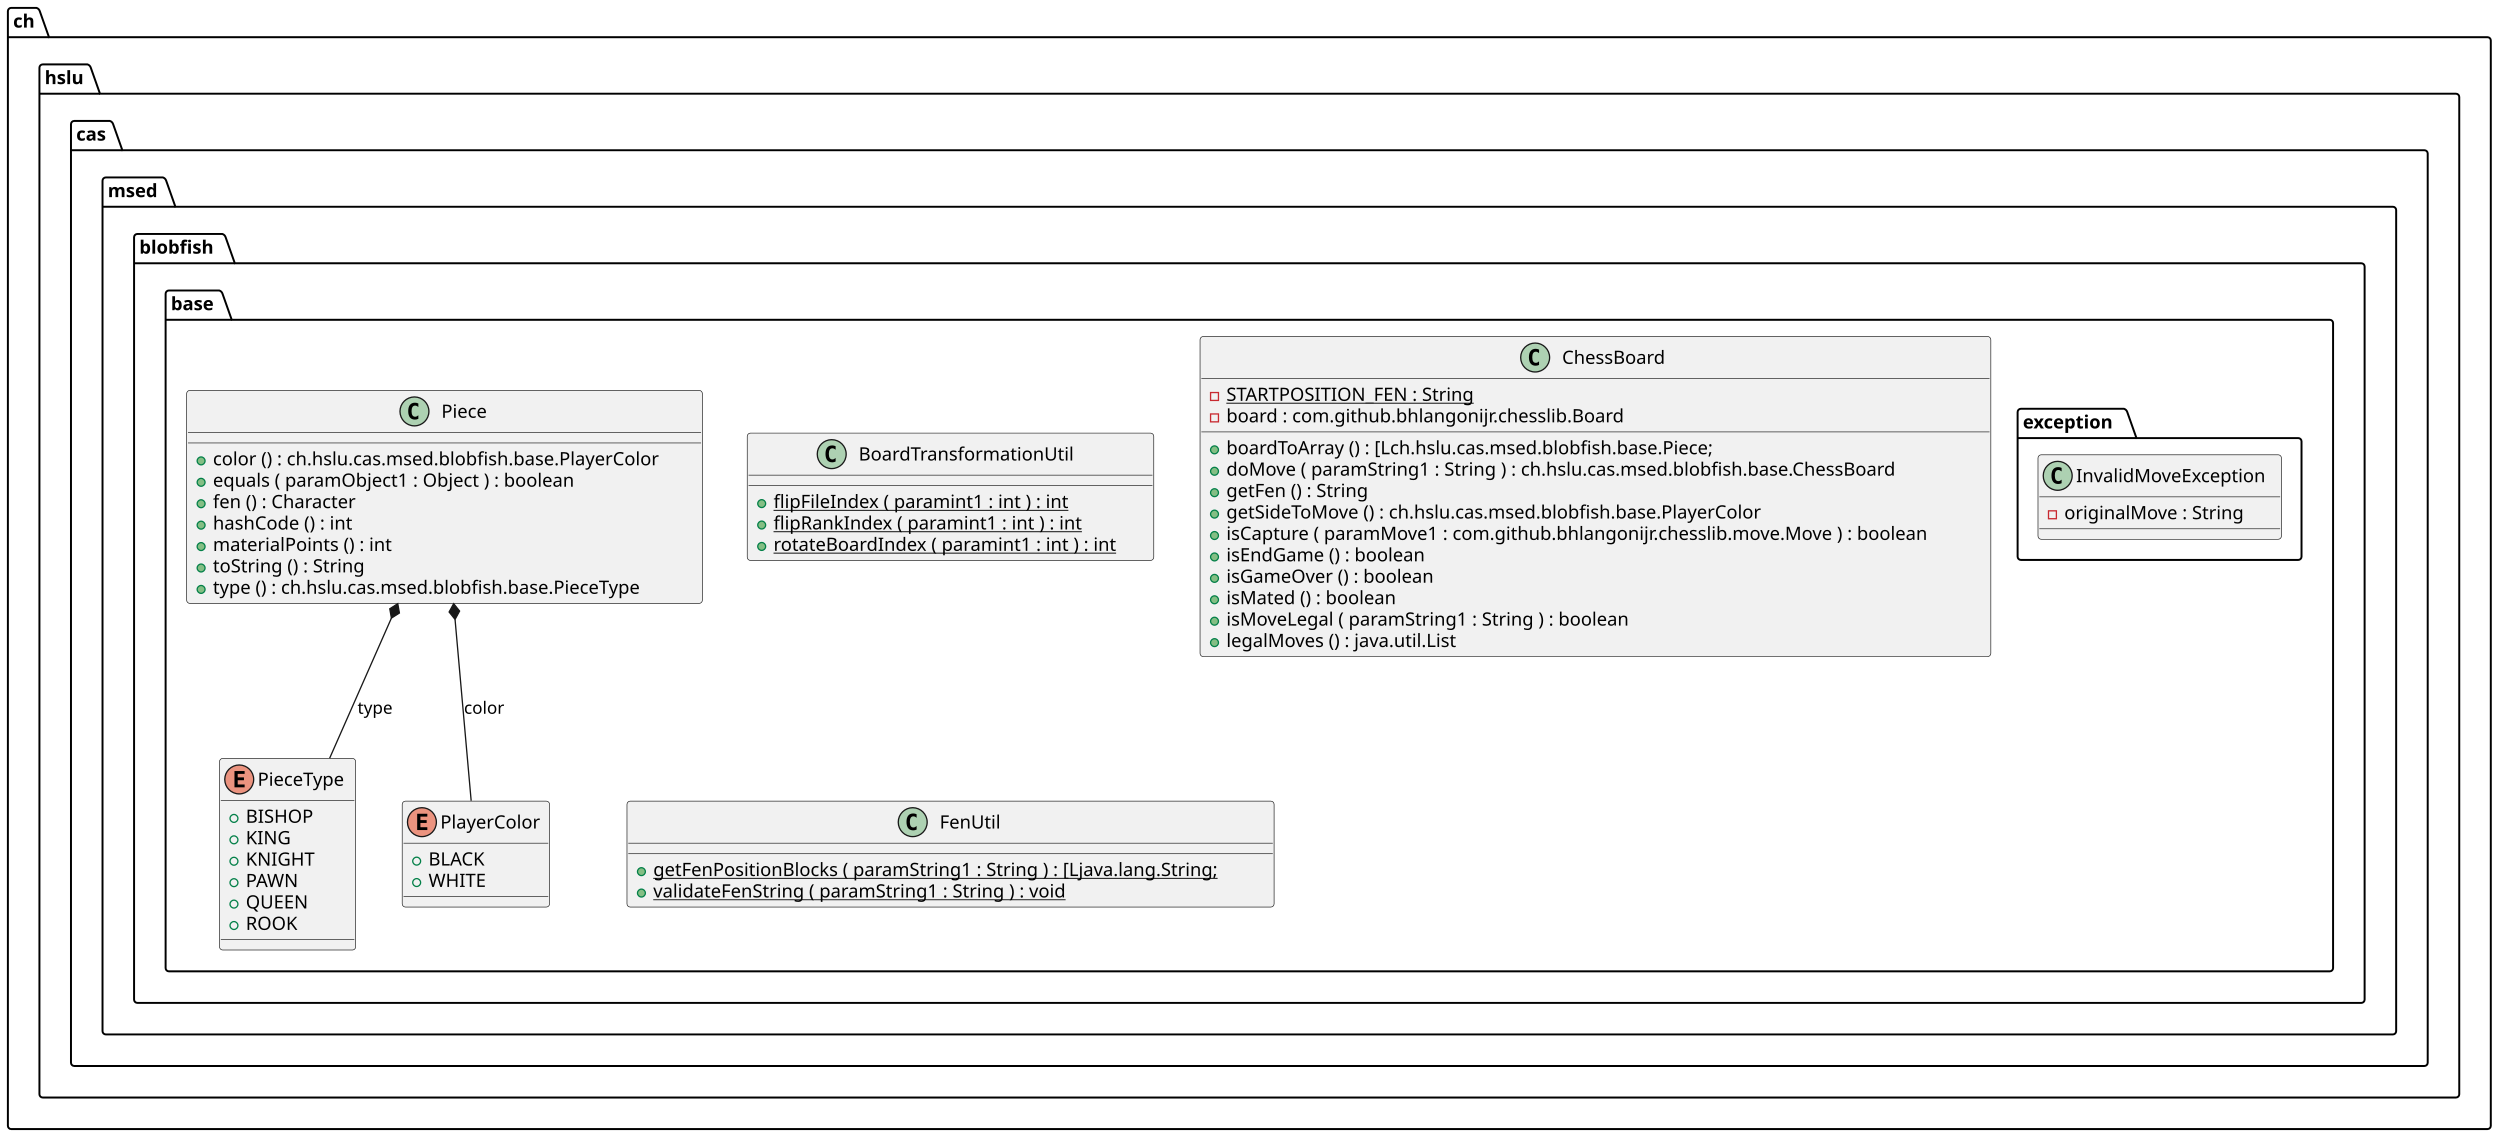
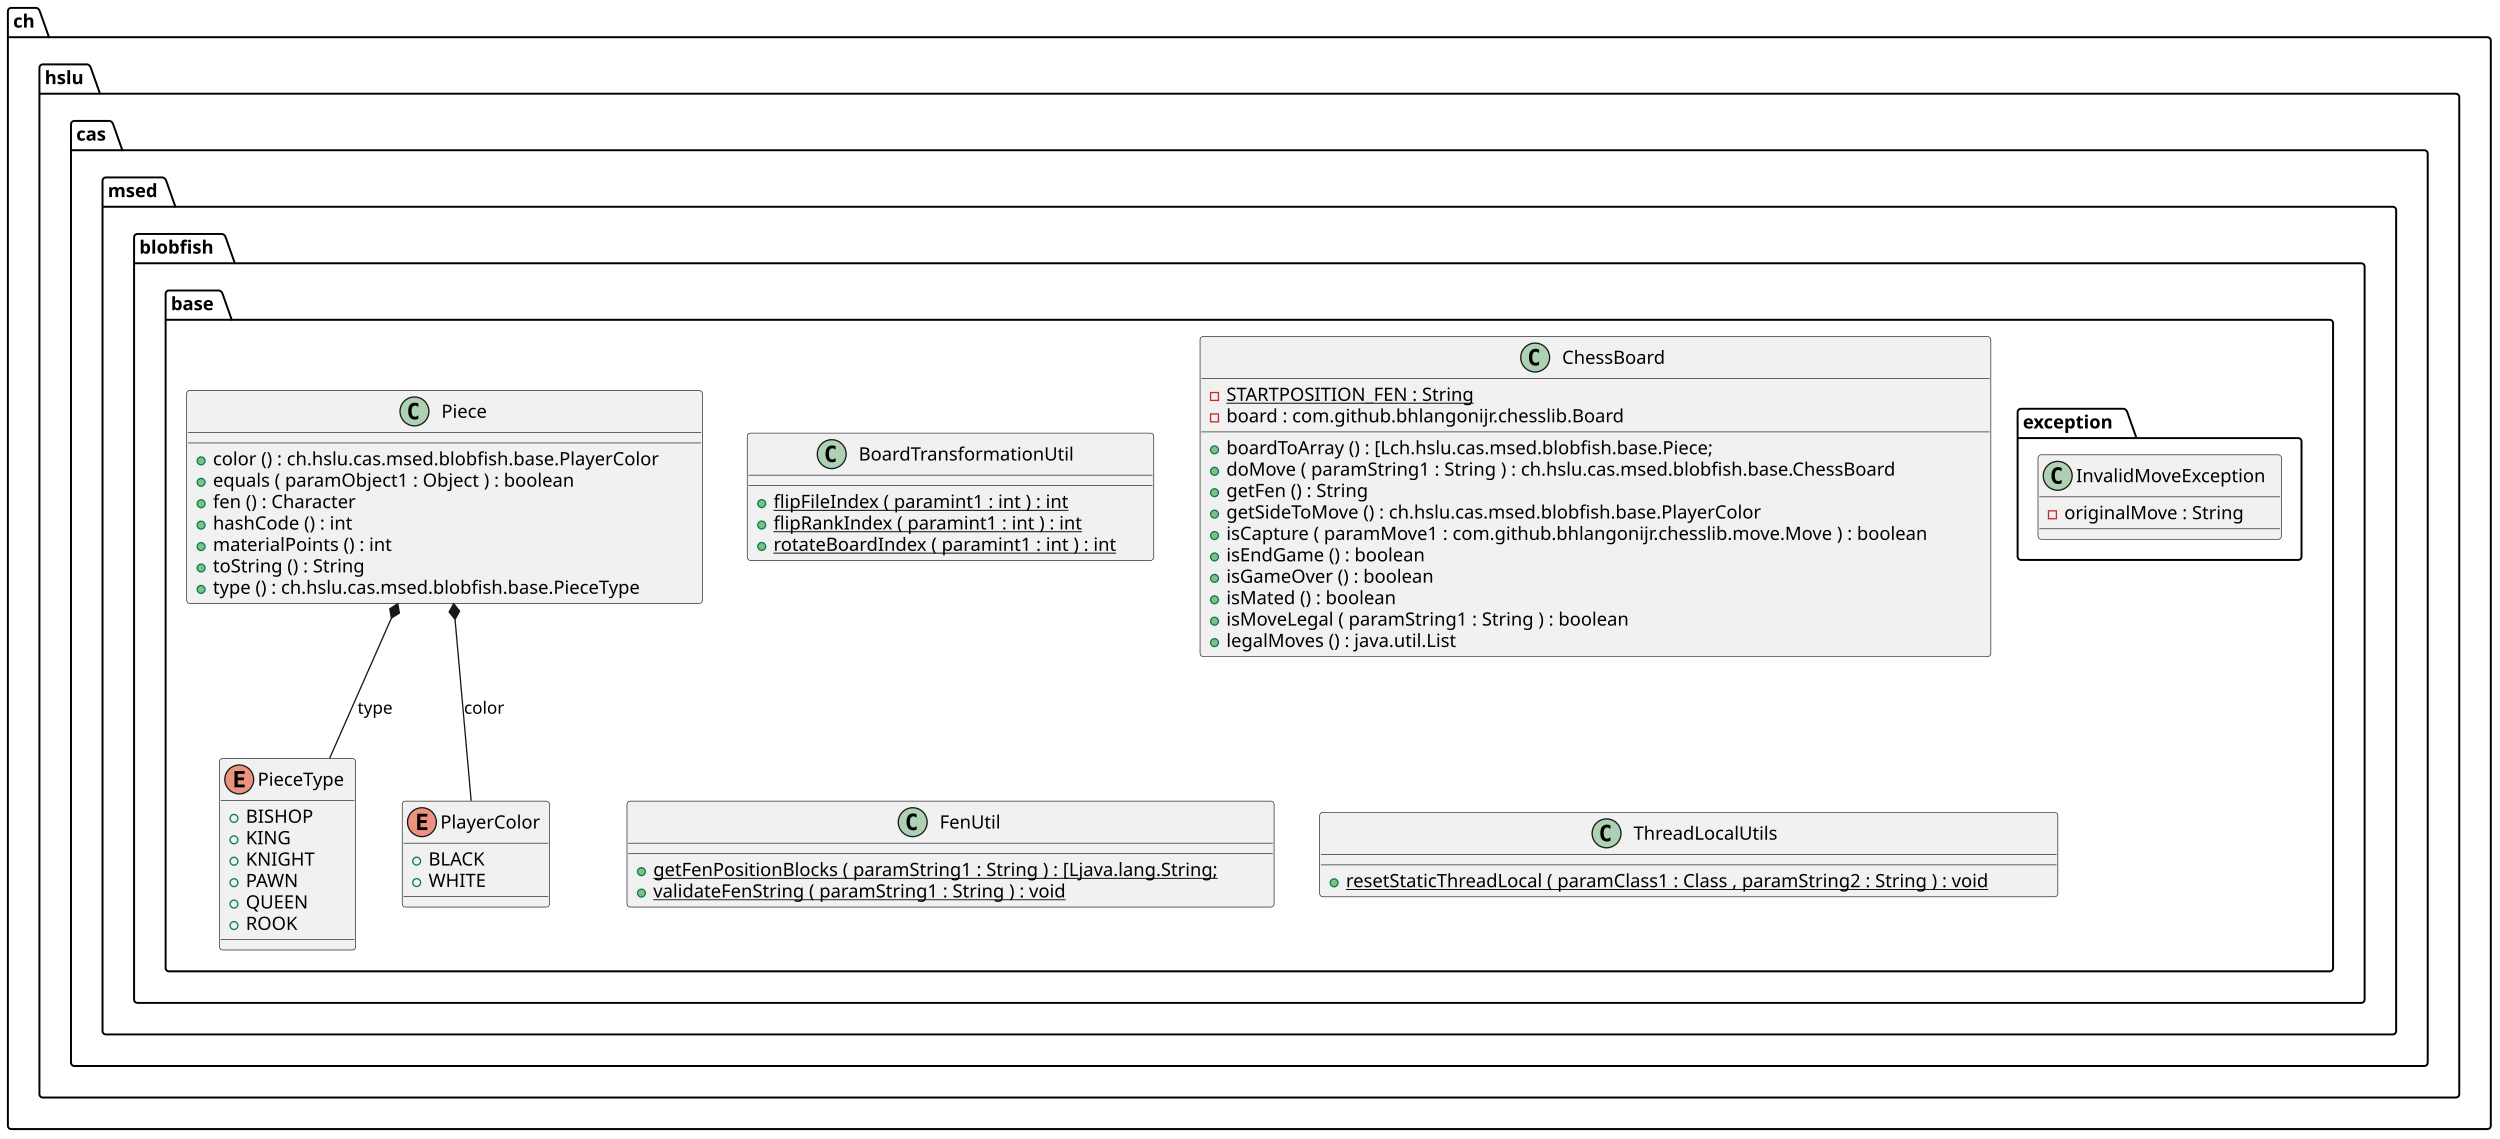
<svg xmlns="http://www.w3.org/2000/svg" contentStyleType="text/css" data-diagram-type="CLASS" height="866px" preserveAspectRatio="none" style="width:1902px;height:866px;background:#FFFFFF;" version="1.1" viewBox="0 0 1902 866" width="1902px" zoomAndPan="magnify">
  <defs />
  <g>
    <g class="cluster" data-entity="ch" data-source-line="2" data-uid="ent0003" id="cluster_ch">
      <path d="M8.5,6 L27.766,6 A3.75,3.75 0 0 1 30.266,8.5 L37.266,28.297 L1892.5,28.297 A2.5,2.5 0 0 1 1895,30.797 L1895,856.5 A2.5,2.5 0 0 1 1892.5,859 L8.5,859 A2.5,2.5 0 0 1 6,856.5 L6,8.5 A2.5,2.5 0 0 1 8.5,6" fill="none" style="stroke:#000000;stroke-width:1.5;" />
      <line style="stroke:#000000;stroke-width:1.5;" x1="6" x2="37.266" y1="28.297" y2="28.297" />
      <text fill="#000000" font-family="sans-serif" font-size="14" font-weight="bold" lengthAdjust="spacing" textLength="18.266" x="10" y="20.995">ch</text>
    </g>
    <g class="cluster" data-entity="hslu" data-source-line="2" data-uid="ent0004" id="cluster_hslu">
      <path d="M32.5,49 L66.565,49 A3.75,3.75 0 0 1 69.065,51.5 L76.065,71.297 L1868.5,71.297 A2.5,2.5 0 0 1 1871,73.797 L1871,832.5 A2.5,2.5 0 0 1 1868.5,835 L32.5,835 A2.5,2.5 0 0 1 30,832.5 L30,51.5 A2.5,2.5 0 0 1 32.5,49" fill="none" style="stroke:#000000;stroke-width:1.5;" />
      <line style="stroke:#000000;stroke-width:1.5;" x1="30" x2="76.065" y1="71.297" y2="71.297" />
      <text fill="#000000" font-family="sans-serif" font-size="14" font-weight="bold" lengthAdjust="spacing" textLength="33.065" x="34" y="63.995">hslu</text>
    </g>
    <g class="cluster" data-entity="cas" data-source-line="2" data-uid="ent0005" id="cluster_cas">
      <path d="M56.5,92 L83.579,92 A3.75,3.75 0 0 1 86.079,94.5 L93.079,114.297 L1844.5,114.297 A2.5,2.5 0 0 1 1847,116.797 L1847,808.5 A2.5,2.5 0 0 1 1844.5,811 L56.5,811 A2.5,2.5 0 0 1 54,808.5 L54,94.5 A2.5,2.5 0 0 1 56.5,92" fill="none" style="stroke:#000000;stroke-width:1.5;" />
      <line style="stroke:#000000;stroke-width:1.5;" x1="54" x2="93.079" y1="114.297" y2="114.297" />
      <text fill="#000000" font-family="sans-serif" font-size="14" font-weight="bold" lengthAdjust="spacing" textLength="26.079" x="58" y="106.995">cas</text>
    </g>
    <g class="cluster" data-entity="msed" data-source-line="2" data-uid="ent0006" id="cluster_msed">
      <path d="M80.5,135 L123.938,135 A3.75,3.75 0 0 1 126.438,137.5 L133.438,157.297 L1820.5,157.297 A2.5,2.5 0 0 1 1823,159.797 L1823,784.5 A2.5,2.5 0 0 1 1820.5,787 L80.5,787 A2.5,2.5 0 0 1 78,784.5 L78,137.5 A2.5,2.5 0 0 1 80.5,135" fill="none" style="stroke:#000000;stroke-width:1.5;" />
      <line style="stroke:#000000;stroke-width:1.5;" x1="78" x2="133.438" y1="157.297" y2="157.297" />
      <text fill="#000000" font-family="sans-serif" font-size="14" font-weight="bold" lengthAdjust="spacing" textLength="42.438" x="82" y="149.995">msed</text>
    </g>
    <g class="cluster" data-entity="blobfish" data-source-line="2" data-uid="ent0007" id="cluster_blobfish">
      <path d="M104.5,178 L169.149,178 A3.75,3.75 0 0 1 171.649,180.5 L178.649,200.297 L1796.5,200.297 A2.5,2.5 0 0 1 1799,202.797 L1799,760.5 A2.5,2.5 0 0 1 1796.5,763 L104.5,763 A2.5,2.5 0 0 1 102,760.5 L102,180.5 A2.5,2.5 0 0 1 104.5,178" fill="none" style="stroke:#000000;stroke-width:1.5;" />
      <line style="stroke:#000000;stroke-width:1.5;" x1="102" x2="178.649" y1="200.297" y2="200.297" />
      <text fill="#000000" font-family="sans-serif" font-size="14" font-weight="bold" lengthAdjust="spacing" textLength="63.649" x="106" y="192.995">blobfish</text>
    </g>
    <g class="cluster" data-entity="base" data-source-line="2" data-uid="ent0008" id="cluster_base">
      <path d="M128.5,221 L166.797,221 A3.75,3.75 0 0 1 169.297,223.5 L176.297,243.297 L1772.5,243.297 A2.5,2.5 0 0 1 1775,245.797 L1775,736.5 A2.5,2.5 0 0 1 1772.5,739 L128.5,739 A2.5,2.5 0 0 1 126,736.5 L126,223.5 A2.5,2.5 0 0 1 128.5,221" fill="none" style="stroke:#000000;stroke-width:1.5;" />
      <line style="stroke:#000000;stroke-width:1.5;" x1="126" x2="176.297" y1="243.297" y2="243.297" />
      <text fill="#000000" font-family="sans-serif" font-size="14" font-weight="bold" lengthAdjust="spacing" textLength="37.297" x="130" y="235.995">base</text>
    </g>
-     <g class="cluster" data-entity="exception" data-source-line="58" data-uid="ent0015" id="cluster_exception">
+     <g class="cluster" data-entity="exception" data-source-line="63" data-uid="ent0016" id="cluster_exception">
      <path d="M1537.5,311 L1615.917,311 A3.75,3.75 0 0 1 1618.417,313.5 L1625.417,333.297 L1748.5,333.297 A2.5,2.5 0 0 1 1751,335.797 L1751,423.5 A2.5,2.5 0 0 1 1748.5,426 L1537.5,426 A2.5,2.5 0 0 1 1535,423.5 L1535,313.5 A2.5,2.5 0 0 1 1537.5,311" fill="none" style="stroke:#000000;stroke-width:1.5;" />
      <line style="stroke:#000000;stroke-width:1.5;" x1="1535" x2="1625.417" y1="333.297" y2="333.297" />
      <text fill="#000000" font-family="sans-serif" font-size="14" font-weight="bold" lengthAdjust="spacing" textLength="77.417" x="1539" y="325.995">exception</text>
    </g>
    <g class="entity" data-entity="BoardTransformationUtil" data-source-line="2" data-uid="ent0002" id="entity_BoardTransformationUtil">
      <rect fill="#F1F1F1" height="96.891" rx="2.5" ry="2.5" style="stroke:#181818;stroke-width:0.5;" width="309.281" x="568.5" y="329.5" />
      <ellipse cx="632.768" cy="345.5" fill="#ADD1B2" rx="11" ry="11" style="stroke:#181818;stroke-width:1;" />
      <path d="M635.737,351.141 Q635.159,351.438 634.518,351.578 Q633.877,351.734 633.174,351.734 Q630.674,351.734 629.346,350.094 Q628.034,348.438 628.034,345.312 Q628.034,342.188 629.346,340.531 Q630.674,338.875 633.174,338.875 Q633.877,338.875 634.518,339.031 Q635.174,339.188 635.737,339.484 L635.737,342.203 Q635.112,341.625 634.518,341.359 Q633.924,341.078 633.299,341.078 Q631.956,341.078 631.268,342.156 Q630.581,343.219 630.581,345.312 Q630.581,347.406 631.268,348.484 Q631.956,349.547 633.299,349.547 Q633.924,349.547 634.518,349.281 Q635.112,349 635.737,348.422 L635.737,351.141 Z " fill="#000000" />
      <text fill="#000000" font-family="sans-serif" font-size="14" lengthAdjust="spacing" textLength="172.245" x="653.268" y="350.347">BoardTransformationUtil</text>
      <line style="stroke:#181818;stroke-width:0.5;" x1="569.5" x2="876.781" y1="361.5" y2="361.5" />
      <line style="stroke:#181818;stroke-width:0.5;" x1="569.5" x2="876.781" y1="369.5" y2="369.5" />
      <ellipse cx="579.5" cy="383.148" fill="#84BE84" rx="3" ry="3" style="stroke:#038048;stroke-width:1;" />
      <text fill="#000000" font-family="sans-serif" font-size="14" lengthAdjust="spacing" text-decoration="underline" textLength="245.438" x="588.5" y="386.495">flipFileIndex ( paramint1 : int ) : int</text>
      <ellipse cx="579.5" cy="399.445" fill="#84BE84" rx="3" ry="3" style="stroke:#038048;stroke-width:1;" />
      <text fill="#000000" font-family="sans-serif" font-size="14" lengthAdjust="spacing" text-decoration="underline" textLength="256.279" x="588.5" y="402.792">flipRankIndex ( paramint1 : int ) : int</text>
      <ellipse cx="579.5" cy="415.742" fill="#84BE84" rx="3" ry="3" style="stroke:#038048;stroke-width:1;" />
      <text fill="#000000" font-family="sans-serif" font-size="14" lengthAdjust="spacing" text-decoration="underline" textLength="283.281" x="588.5" y="419.089">rotateBoardIndex ( paramint1 : int ) : int</text>
    </g>
    <g class="entity" data-entity="ChessBoard" data-source-line="9" data-uid="ent0009" id="entity_ChessBoard">
      <rect fill="#F1F1F1" height="243.562" rx="2.5" ry="2.5" style="stroke:#181818;stroke-width:0.5;" width="601.62" x="913" y="256" />
      <ellipse cx="1167.939" cy="272" fill="#ADD1B2" rx="11" ry="11" style="stroke:#181818;stroke-width:1;" />
      <path d="M1170.908,277.641 Q1170.33,277.938 1169.689,278.078 Q1169.049,278.234 1168.346,278.234 Q1165.846,278.234 1164.518,276.594 Q1163.205,274.938 1163.205,271.812 Q1163.205,268.688 1164.518,267.031 Q1165.846,265.375 1168.346,265.375 Q1169.049,265.375 1169.689,265.531 Q1170.346,265.688 1170.908,265.984 L1170.908,268.703 Q1170.283,268.125 1169.689,267.859 Q1169.096,267.578 1168.471,267.578 Q1167.127,267.578 1166.439,268.656 Q1165.752,269.719 1165.752,271.812 Q1165.752,273.906 1166.439,274.984 Q1167.127,276.047 1168.471,276.047 Q1169.096,276.047 1169.689,275.781 Q1170.283,275.5 1170.908,274.922 L1170.908,277.641 Z " fill="#000000" />
      <text fill="#000000" font-family="sans-serif" font-size="14" lengthAdjust="spacing" textLength="83.241" x="1188.439" y="276.847">ChessBoard</text>
      <line style="stroke:#181818;stroke-width:0.5;" x1="914" x2="1513.62" y1="288" y2="288" />
      <rect fill="none" height="6" style="stroke:#C82930;stroke-width:1;" width="6" x="921" y="298.648" />
      <text fill="#000000" font-family="sans-serif" font-size="14" lengthAdjust="spacing" text-decoration="underline" textLength="201.715" x="933" y="304.995">STARTPOSITION_FEN : String</text>
      <rect fill="none" height="6" style="stroke:#C82930;stroke-width:1;" width="6" x="921" y="314.945" />
      <text fill="#000000" font-family="sans-serif" font-size="14" lengthAdjust="spacing" textLength="323.682" x="933" y="321.292">board : com.github.bhlangonijr.chesslib.Board</text>
      <line style="stroke:#181818;stroke-width:0.5;" x1="914" x2="1513.62" y1="328.594" y2="328.594" />
      <ellipse cx="924" cy="342.242" fill="#84BE84" rx="3" ry="3" style="stroke:#038048;stroke-width:1;" />
      <text fill="#000000" font-family="sans-serif" font-size="14" lengthAdjust="spacing" textLength="402.76" x="933" y="345.589">boardToArray () : [Lch.hslu.cas.msed.blobfish.base.Piece;</text>
      <ellipse cx="924" cy="358.539" fill="#84BE84" rx="3" ry="3" style="stroke:#038048;stroke-width:1;" />
      <text fill="#000000" font-family="sans-serif" font-size="14" lengthAdjust="spacing" textLength="550.443" x="933" y="361.886">doMove ( paramString1 : String ) : ch.hslu.cas.msed.blobfish.base.ChessBoard</text>
      <ellipse cx="924" cy="374.836" fill="#84BE84" rx="3" ry="3" style="stroke:#038048;stroke-width:1;" />
      <text fill="#000000" font-family="sans-serif" font-size="14" lengthAdjust="spacing" textLength="119.301" x="933" y="378.183">getFen () : String</text>
      <ellipse cx="924" cy="391.133" fill="#84BE84" rx="3" ry="3" style="stroke:#038048;stroke-width:1;" />
      <text fill="#000000" font-family="sans-serif" font-size="14" lengthAdjust="spacing" textLength="439.824" x="933" y="394.479">getSideToMove () : ch.hslu.cas.msed.blobfish.base.PlayerColor</text>
      <ellipse cx="924" cy="407.43" fill="#84BE84" rx="3" ry="3" style="stroke:#038048;stroke-width:1;" />
      <text fill="#000000" font-family="sans-serif" font-size="14" lengthAdjust="spacing" textLength="575.62" x="933" y="410.776">isCapture ( paramMove1 : com.github.bhlangonijr.chesslib.move.Move ) : boolean</text>
      <ellipse cx="924" cy="423.727" fill="#84BE84" rx="3" ry="3" style="stroke:#038048;stroke-width:1;" />
      <text fill="#000000" font-family="sans-serif" font-size="14" lengthAdjust="spacing" textLength="164.432" x="933" y="427.073">isEndGame () : boolean</text>
      <ellipse cx="924" cy="440.023" fill="#84BE84" rx="3" ry="3" style="stroke:#038048;stroke-width:1;" />
      <text fill="#000000" font-family="sans-serif" font-size="14" lengthAdjust="spacing" textLength="171.5" x="933" y="443.37">isGameOver () : boolean</text>
      <ellipse cx="924" cy="456.32" fill="#84BE84" rx="3" ry="3" style="stroke:#038048;stroke-width:1;" />
      <text fill="#000000" font-family="sans-serif" font-size="14" lengthAdjust="spacing" textLength="139.795" x="933" y="459.667">isMated () : boolean</text>
      <ellipse cx="924" cy="472.617" fill="#84BE84" rx="3" ry="3" style="stroke:#038048;stroke-width:1;" />
      <text fill="#000000" font-family="sans-serif" font-size="14" lengthAdjust="spacing" textLength="331.885" x="933" y="475.964">isMoveLegal ( paramString1 : String ) : boolean</text>
      <ellipse cx="924" cy="488.914" fill="#84BE84" rx="3" ry="3" style="stroke:#038048;stroke-width:1;" />
      <text fill="#000000" font-family="sans-serif" font-size="14" lengthAdjust="spacing" textLength="192.534" x="933" y="492.261">legalMoves () : java.util.List</text>
    </g>
    <g class="entity" data-entity="FenUtil" data-source-line="25" data-uid="ent0010" id="entity_FenUtil">
      <rect fill="#F1F1F1" height="80.594" rx="2.5" ry="2.5" style="stroke:#181818;stroke-width:0.5;" width="492.334" x="477" y="609.5" />
      <ellipse cx="694.39" cy="625.5" fill="#ADD1B2" rx="11" ry="11" style="stroke:#181818;stroke-width:1;" />
      <path d="M697.358,631.141 Q696.78,631.438 696.14,631.578 Q695.499,631.734 694.796,631.734 Q692.296,631.734 690.968,630.094 Q689.655,628.438 689.655,625.312 Q689.655,622.188 690.968,620.531 Q692.296,618.875 694.796,618.875 Q695.499,618.875 696.14,619.031 Q696.796,619.188 697.358,619.484 L697.358,622.203 Q696.733,621.625 696.14,621.359 Q695.546,621.078 694.921,621.078 Q693.577,621.078 692.89,622.156 Q692.202,623.219 692.202,625.312 Q692.202,627.406 692.89,628.484 Q693.577,629.547 694.921,629.547 Q695.546,629.547 696.14,629.281 Q696.733,629 697.358,628.422 L697.358,631.141 Z " fill="#000000" />
      <text fill="#000000" font-family="sans-serif" font-size="14" lengthAdjust="spacing" textLength="49.055" x="714.89" y="630.347">FenUtil</text>
      <line style="stroke:#181818;stroke-width:0.5;" x1="478" x2="968.334" y1="641.5" y2="641.5" />
      <line style="stroke:#181818;stroke-width:0.5;" x1="478" x2="968.334" y1="649.5" y2="649.5" />
      <ellipse cx="488" cy="663.148" fill="#84BE84" rx="3" ry="3" style="stroke:#038048;stroke-width:1;" />
      <text fill="#000000" font-family="sans-serif" font-size="14" lengthAdjust="spacing" text-decoration="underline" textLength="466.334" x="497" y="666.495">getFenPositionBlocks ( paramString1 : String ) : [Ljava.lang.String;</text>
      <ellipse cx="488" cy="679.445" fill="#84BE84" rx="3" ry="3" style="stroke:#038048;stroke-width:1;" />
      <text fill="#000000" font-family="sans-serif" font-size="14" lengthAdjust="spacing" text-decoration="underline" textLength="342.576" x="497" y="682.792">validateFenString ( paramString1 : String ) : void</text>
    </g>
    <g class="entity" data-entity="Piece" data-source-line="31" data-uid="ent0011" id="entity_Piece">
      <rect fill="#F1F1F1" height="162.078" rx="2.5" ry="2.5" style="stroke:#181818;stroke-width:0.5;" width="392.372" x="142" y="297" />
      <ellipse cx="315.308" cy="313" fill="#ADD1B2" rx="11" ry="11" style="stroke:#181818;stroke-width:1;" />
      <path d="M318.277,318.641 Q317.699,318.938 317.058,319.078 Q316.418,319.234 315.714,319.234 Q313.214,319.234 311.886,317.594 Q310.574,315.938 310.574,312.812 Q310.574,309.688 311.886,308.031 Q313.214,306.375 315.714,306.375 Q316.418,306.375 317.058,306.531 Q317.714,306.688 318.277,306.984 L318.277,309.703 Q317.652,309.125 317.058,308.859 Q316.464,308.578 315.839,308.578 Q314.496,308.578 313.808,309.656 Q313.121,310.719 313.121,312.812 Q313.121,314.906 313.808,315.984 Q314.496,317.047 315.839,317.047 Q316.464,317.047 317.058,316.781 Q317.652,316.5 318.277,315.922 L318.277,318.641 Z " fill="#000000" />
      <text fill="#000000" font-family="sans-serif" font-size="14" lengthAdjust="spacing" textLength="37.256" x="335.808" y="317.847">Piece</text>
      <line style="stroke:#181818;stroke-width:0.5;" x1="143" x2="533.372" y1="329" y2="329" />
      <line style="stroke:#181818;stroke-width:0.5;" x1="143" x2="533.372" y1="337" y2="337" />
      <ellipse cx="153" cy="350.648" fill="#84BE84" rx="3" ry="3" style="stroke:#038048;stroke-width:1;" />
      <text fill="#000000" font-family="sans-serif" font-size="14" lengthAdjust="spacing" textLength="366.372" x="162" y="353.995">color () : ch.hslu.cas.msed.blobfish.base.PlayerColor</text>
      <ellipse cx="153" cy="366.945" fill="#84BE84" rx="3" ry="3" style="stroke:#038048;stroke-width:1;" />
      <text fill="#000000" font-family="sans-serif" font-size="14" lengthAdjust="spacing" textLength="299.154" x="162" y="370.292">equals ( paramObject1 : Object ) : boolean</text>
      <ellipse cx="153" cy="383.242" fill="#84BE84" rx="3" ry="3" style="stroke:#038048;stroke-width:1;" />
      <text fill="#000000" font-family="sans-serif" font-size="14" lengthAdjust="spacing" textLength="120.524" x="162" y="386.589">fen () : Character</text>
      <ellipse cx="153" cy="399.539" fill="#84BE84" rx="3" ry="3" style="stroke:#038048;stroke-width:1;" />
      <text fill="#000000" font-family="sans-serif" font-size="14" lengthAdjust="spacing" textLength="116.703" x="162" y="402.886">hashCode () : int</text>
      <ellipse cx="153" cy="415.836" fill="#84BE84" rx="3" ry="3" style="stroke:#038048;stroke-width:1;" />
      <text fill="#000000" font-family="sans-serif" font-size="14" lengthAdjust="spacing" textLength="148.231" x="162" y="419.183">materialPoints () : int</text>
      <ellipse cx="153" cy="432.133" fill="#84BE84" rx="3" ry="3" style="stroke:#038048;stroke-width:1;" />
      <text fill="#000000" font-family="sans-serif" font-size="14" lengthAdjust="spacing" textLength="126.608" x="162" y="435.479">toString () : String</text>
      <ellipse cx="153" cy="448.43" fill="#84BE84" rx="3" ry="3" style="stroke:#038048;stroke-width:1;" />
      <text fill="#000000" font-family="sans-serif" font-size="14" lengthAdjust="spacing" textLength="354.648" x="162" y="451.776">type () : ch.hslu.cas.msed.blobfish.base.PieceType</text>
    </g>
    <g class="entity" data-entity="PieceType" data-source-line="42" data-uid="ent0012" id="entity_PieceType">
      <rect fill="#F1F1F1" height="145.781" rx="2.5" ry="2.5" style="stroke:#181818;stroke-width:0.5;" width="103.593" x="167" y="577" />
      <ellipse cx="182" cy="593" fill="#EB937F" rx="11" ry="11" style="stroke:#181818;stroke-width:1;" />
      <path d="M186.109,599 L178.391,599 L178.391,586.609 L186.109,586.609 L186.109,588.766 L180.844,588.766 L180.844,591.438 L185.609,591.438 L185.609,593.594 L180.844,593.594 L180.844,596.844 L186.109,596.844 L186.109,599 Z " fill="#000000" />
      <text fill="#000000" font-family="sans-serif" font-size="14" lengthAdjust="spacing" textLength="71.593" x="196" y="597.847">PieceType</text>
      <line style="stroke:#181818;stroke-width:0.5;" x1="168" x2="269.593" y1="609" y2="609" />
      <ellipse cx="178" cy="622.648" fill="none" rx="3" ry="3" style="stroke:#038048;stroke-width:1;" />
      <text fill="#000000" font-family="sans-serif" font-size="14" lengthAdjust="spacing" textLength="52.609" x="187" y="625.995">BISHOP</text>
      <ellipse cx="178" cy="638.945" fill="none" rx="3" ry="3" style="stroke:#038048;stroke-width:1;" />
      <text fill="#000000" font-family="sans-serif" font-size="14" lengthAdjust="spacing" textLength="34.631" x="187" y="642.292">KING</text>
      <ellipse cx="178" cy="655.242" fill="none" rx="3" ry="3" style="stroke:#038048;stroke-width:1;" />
      <text fill="#000000" font-family="sans-serif" font-size="14" lengthAdjust="spacing" textLength="53.71" x="187" y="658.589">KNIGHT</text>
      <ellipse cx="178" cy="671.539" fill="none" rx="3" ry="3" style="stroke:#038048;stroke-width:1;" />
      <text fill="#000000" font-family="sans-serif" font-size="14" lengthAdjust="spacing" textLength="42.335" x="187" y="674.886">PAWN</text>
      <ellipse cx="178" cy="687.836" fill="none" rx="3" ry="3" style="stroke:#038048;stroke-width:1;" />
      <text fill="#000000" font-family="sans-serif" font-size="14" lengthAdjust="spacing" textLength="49.431" x="187" y="691.183">QUEEN</text>
      <ellipse cx="178" cy="704.133" fill="none" rx="3" ry="3" style="stroke:#038048;stroke-width:1;" />
      <text fill="#000000" font-family="sans-serif" font-size="14" lengthAdjust="spacing" textLength="40.947" x="187" y="707.48">ROOK</text>
      <line style="stroke:#181818;stroke-width:0.5;" x1="168" x2="269.593" y1="714.781" y2="714.781" />
    </g>
    <g class="entity" data-entity="PlayerColor" data-source-line="52" data-uid="ent0013" id="entity_PlayerColor">
      <rect fill="#F1F1F1" height="80.594" rx="2.5" ry="2.5" style="stroke:#181818;stroke-width:0.5;" width="112.117" x="306" y="609.5" />
      <ellipse cx="321" cy="625.5" fill="#EB937F" rx="11" ry="11" style="stroke:#181818;stroke-width:1;" />
      <path d="M325.109,631.5 L317.391,631.5 L317.391,619.109 L325.109,619.109 L325.109,621.266 L319.844,621.266 L319.844,623.938 L324.609,623.938 L324.609,626.094 L319.844,626.094 L319.844,629.344 L325.109,629.344 L325.109,631.5 Z " fill="#000000" />
      <text fill="#000000" font-family="sans-serif" font-size="14" lengthAdjust="spacing" textLength="80.117" x="335" y="630.347">PlayerColor</text>
      <line style="stroke:#181818;stroke-width:0.5;" x1="307" x2="417.117" y1="641.5" y2="641.5" />
      <ellipse cx="317" cy="655.148" fill="none" rx="3" ry="3" style="stroke:#038048;stroke-width:1;" />
      <text fill="#000000" font-family="sans-serif" font-size="14" lengthAdjust="spacing" textLength="45.938" x="326" y="658.495">BLACK</text>
      <ellipse cx="317" cy="671.445" fill="none" rx="3" ry="3" style="stroke:#038048;stroke-width:1;" />
      <text fill="#000000" font-family="sans-serif" font-size="14" lengthAdjust="spacing" textLength="45.897" x="326" y="674.792">WHITE</text>
      <line style="stroke:#181818;stroke-width:0.5;" x1="307" x2="417.117" y1="682.094" y2="682.094" />
    </g>
-     <g class="entity" data-entity="InvalidMoveException" data-source-line="58" data-uid="ent0014" id="entity_InvalidMoveException">
+     <g class="entity" data-entity="ThreadLocalUtils" data-source-line="58" data-uid="ent0014" id="entity_ThreadLocalUtils">
+       <rect fill="#F1F1F1" height="64.297" rx="2.5" ry="2.5" style="stroke:#181818;stroke-width:0.5;" width="561.609" x="1004" y="618" />
+       <ellipse cx="1222.254" cy="634" fill="#ADD1B2" rx="11" ry="11" style="stroke:#181818;stroke-width:1;" />
+       <path d="M1225.223,639.641 Q1224.645,639.938 1224.004,640.078 Q1223.364,640.234 1222.661,640.234 Q1220.161,640.234 1218.832,638.594 Q1217.52,636.938 1217.52,633.812 Q1217.52,630.688 1218.832,629.031 Q1220.161,627.375 1222.661,627.375 Q1223.364,627.375 1224.004,627.531 Q1224.661,627.688 1225.223,627.984 L1225.223,630.703 Q1224.598,630.125 1224.004,629.859 Q1223.411,629.578 1222.786,629.578 Q1221.442,629.578 1220.754,630.656 Q1220.067,631.719 1220.067,633.812 Q1220.067,635.906 1220.754,636.984 Q1221.442,638.047 1222.786,638.047 Q1223.411,638.047 1224.004,637.781 Q1224.598,637.5 1225.223,636.922 L1225.223,639.641 Z " fill="#000000" />
+       <text fill="#000000" font-family="sans-serif" font-size="14" lengthAdjust="spacing" textLength="116.601" x="1242.754" y="638.847">ThreadLocalUtils</text>
+       <line style="stroke:#181818;stroke-width:0.5;" x1="1005" x2="1564.609" y1="650" y2="650" />
+       <line style="stroke:#181818;stroke-width:0.5;" x1="1005" x2="1564.609" y1="658" y2="658" />
+       <ellipse cx="1015" cy="671.648" fill="#84BE84" rx="3" ry="3" style="stroke:#038048;stroke-width:1;" />
+       <text fill="#000000" font-family="sans-serif" font-size="14" lengthAdjust="spacing" text-decoration="underline" textLength="535.609" x="1024" y="674.995">resetStaticThreadLocal ( paramClass1 : Class , paramString2 : String ) : void</text>
+     </g>
+     <g class="entity" data-entity="InvalidMoveException" data-source-line="63" data-uid="ent0015" id="entity_InvalidMoveException">
      <rect fill="#F1F1F1" height="64.297" rx="2.5" ry="2.5" style="stroke:#181818;stroke-width:0.5;" width="185.221" x="1550.5" y="346" />
      <ellipse cx="1565.5" cy="362" fill="#ADD1B2" rx="11" ry="11" style="stroke:#181818;stroke-width:1;" />
      <path d="M1568.469,367.641 Q1567.891,367.938 1567.25,368.078 Q1566.609,368.234 1565.906,368.234 Q1563.406,368.234 1562.078,366.594 Q1560.766,364.938 1560.766,361.812 Q1560.766,358.688 1562.078,357.031 Q1563.406,355.375 1565.906,355.375 Q1566.609,355.375 1567.25,355.531 Q1567.906,355.688 1568.469,355.984 L1568.469,358.703 Q1567.844,358.125 1567.25,357.859 Q1566.656,357.578 1566.031,357.578 Q1564.688,357.578 1564,358.656 Q1563.312,359.719 1563.312,361.812 Q1563.312,363.906 1564,364.984 Q1564.688,366.047 1566.031,366.047 Q1566.656,366.047 1567.25,365.781 Q1567.844,365.5 1568.469,364.922 L1568.469,367.641 Z " fill="#000000" />
      <text fill="#000000" font-family="sans-serif" font-size="14" lengthAdjust="spacing" textLength="153.221" x="1579.5" y="366.847">InvalidMoveException</text>
      <line style="stroke:#181818;stroke-width:0.5;" x1="1551.5" x2="1734.721" y1="378" y2="378" />
      <rect fill="none" height="6" style="stroke:#C82930;stroke-width:1;" width="6" x="1558.5" y="388.648" />
      <text fill="#000000" font-family="sans-serif" font-size="14" lengthAdjust="spacing" textLength="145.27" x="1570.5" y="394.995">originalMove : String</text>
      <line style="stroke:#181818;stroke-width:0.5;" x1="1551.5" x2="1734.721" y1="402.297" y2="402.297" />
    </g>
-     <g class="link" data-entity-1="Piece" data-entity-2="PieceType" data-source-line="65" data-uid="lnk16" id="link_Piece_PieceType">
-       <path codeLine="65" d="M297.781,470.261 C281.341,507.571 266.77,540.6 250.8,576.84" fill="none" id="Piece-backto-PieceType" style="stroke:#181818;stroke-width:1;" />
+     <g class="link" data-entity-1="Piece" data-entity-2="PieceType" data-source-line="70" data-uid="lnk17" id="link_Piece_PieceType">
+       <path codeLine="70" d="M297.781,470.261 C281.341,507.571 266.77,540.6 250.8,576.84" fill="none" id="Piece-backto-PieceType" style="stroke:#181818;stroke-width:1;" />
      <polygon fill="#181818" points="302.62,459.28,296.54,463.158,297.781,470.261,303.861,466.384,302.62,459.28" style="stroke:#181818;stroke-width:1;" />
      <text fill="#000000" font-family="sans-serif" font-size="13" lengthAdjust="spacing" textLength="29.041" x="272" y="543.067">type</text>
    </g>
-     <g class="link" data-entity-1="Piece" data-entity-2="PlayerColor" data-source-line="66" data-uid="lnk17" id="link_Piece_PlayerColor">
-       <path codeLine="66" d="M346.202,471.233 C350.592,520.663 354.97,569.92 358.46,609.22" fill="none" id="Piece-backto-PlayerColor" style="stroke:#181818;stroke-width:1;" />
+     <g class="link" data-entity-1="Piece" data-entity-2="PlayerColor" data-source-line="71" data-uid="lnk18" id="link_Piece_PlayerColor">
+       <path codeLine="71" d="M346.202,471.233 C350.592,520.663 354.97,569.92 358.46,609.22" fill="none" id="Piece-backto-PlayerColor" style="stroke:#181818;stroke-width:1;" />
      <polygon fill="#181818" points="345.14,459.28,341.687,465.61,346.202,471.233,349.655,464.903,345.14,459.28" style="stroke:#181818;stroke-width:1;" />
      <text fill="#000000" font-family="sans-serif" font-size="13" lengthAdjust="spacing" textLength="32.011" x="353" y="543.067">color</text>
    </g>
  </g>
</svg>
